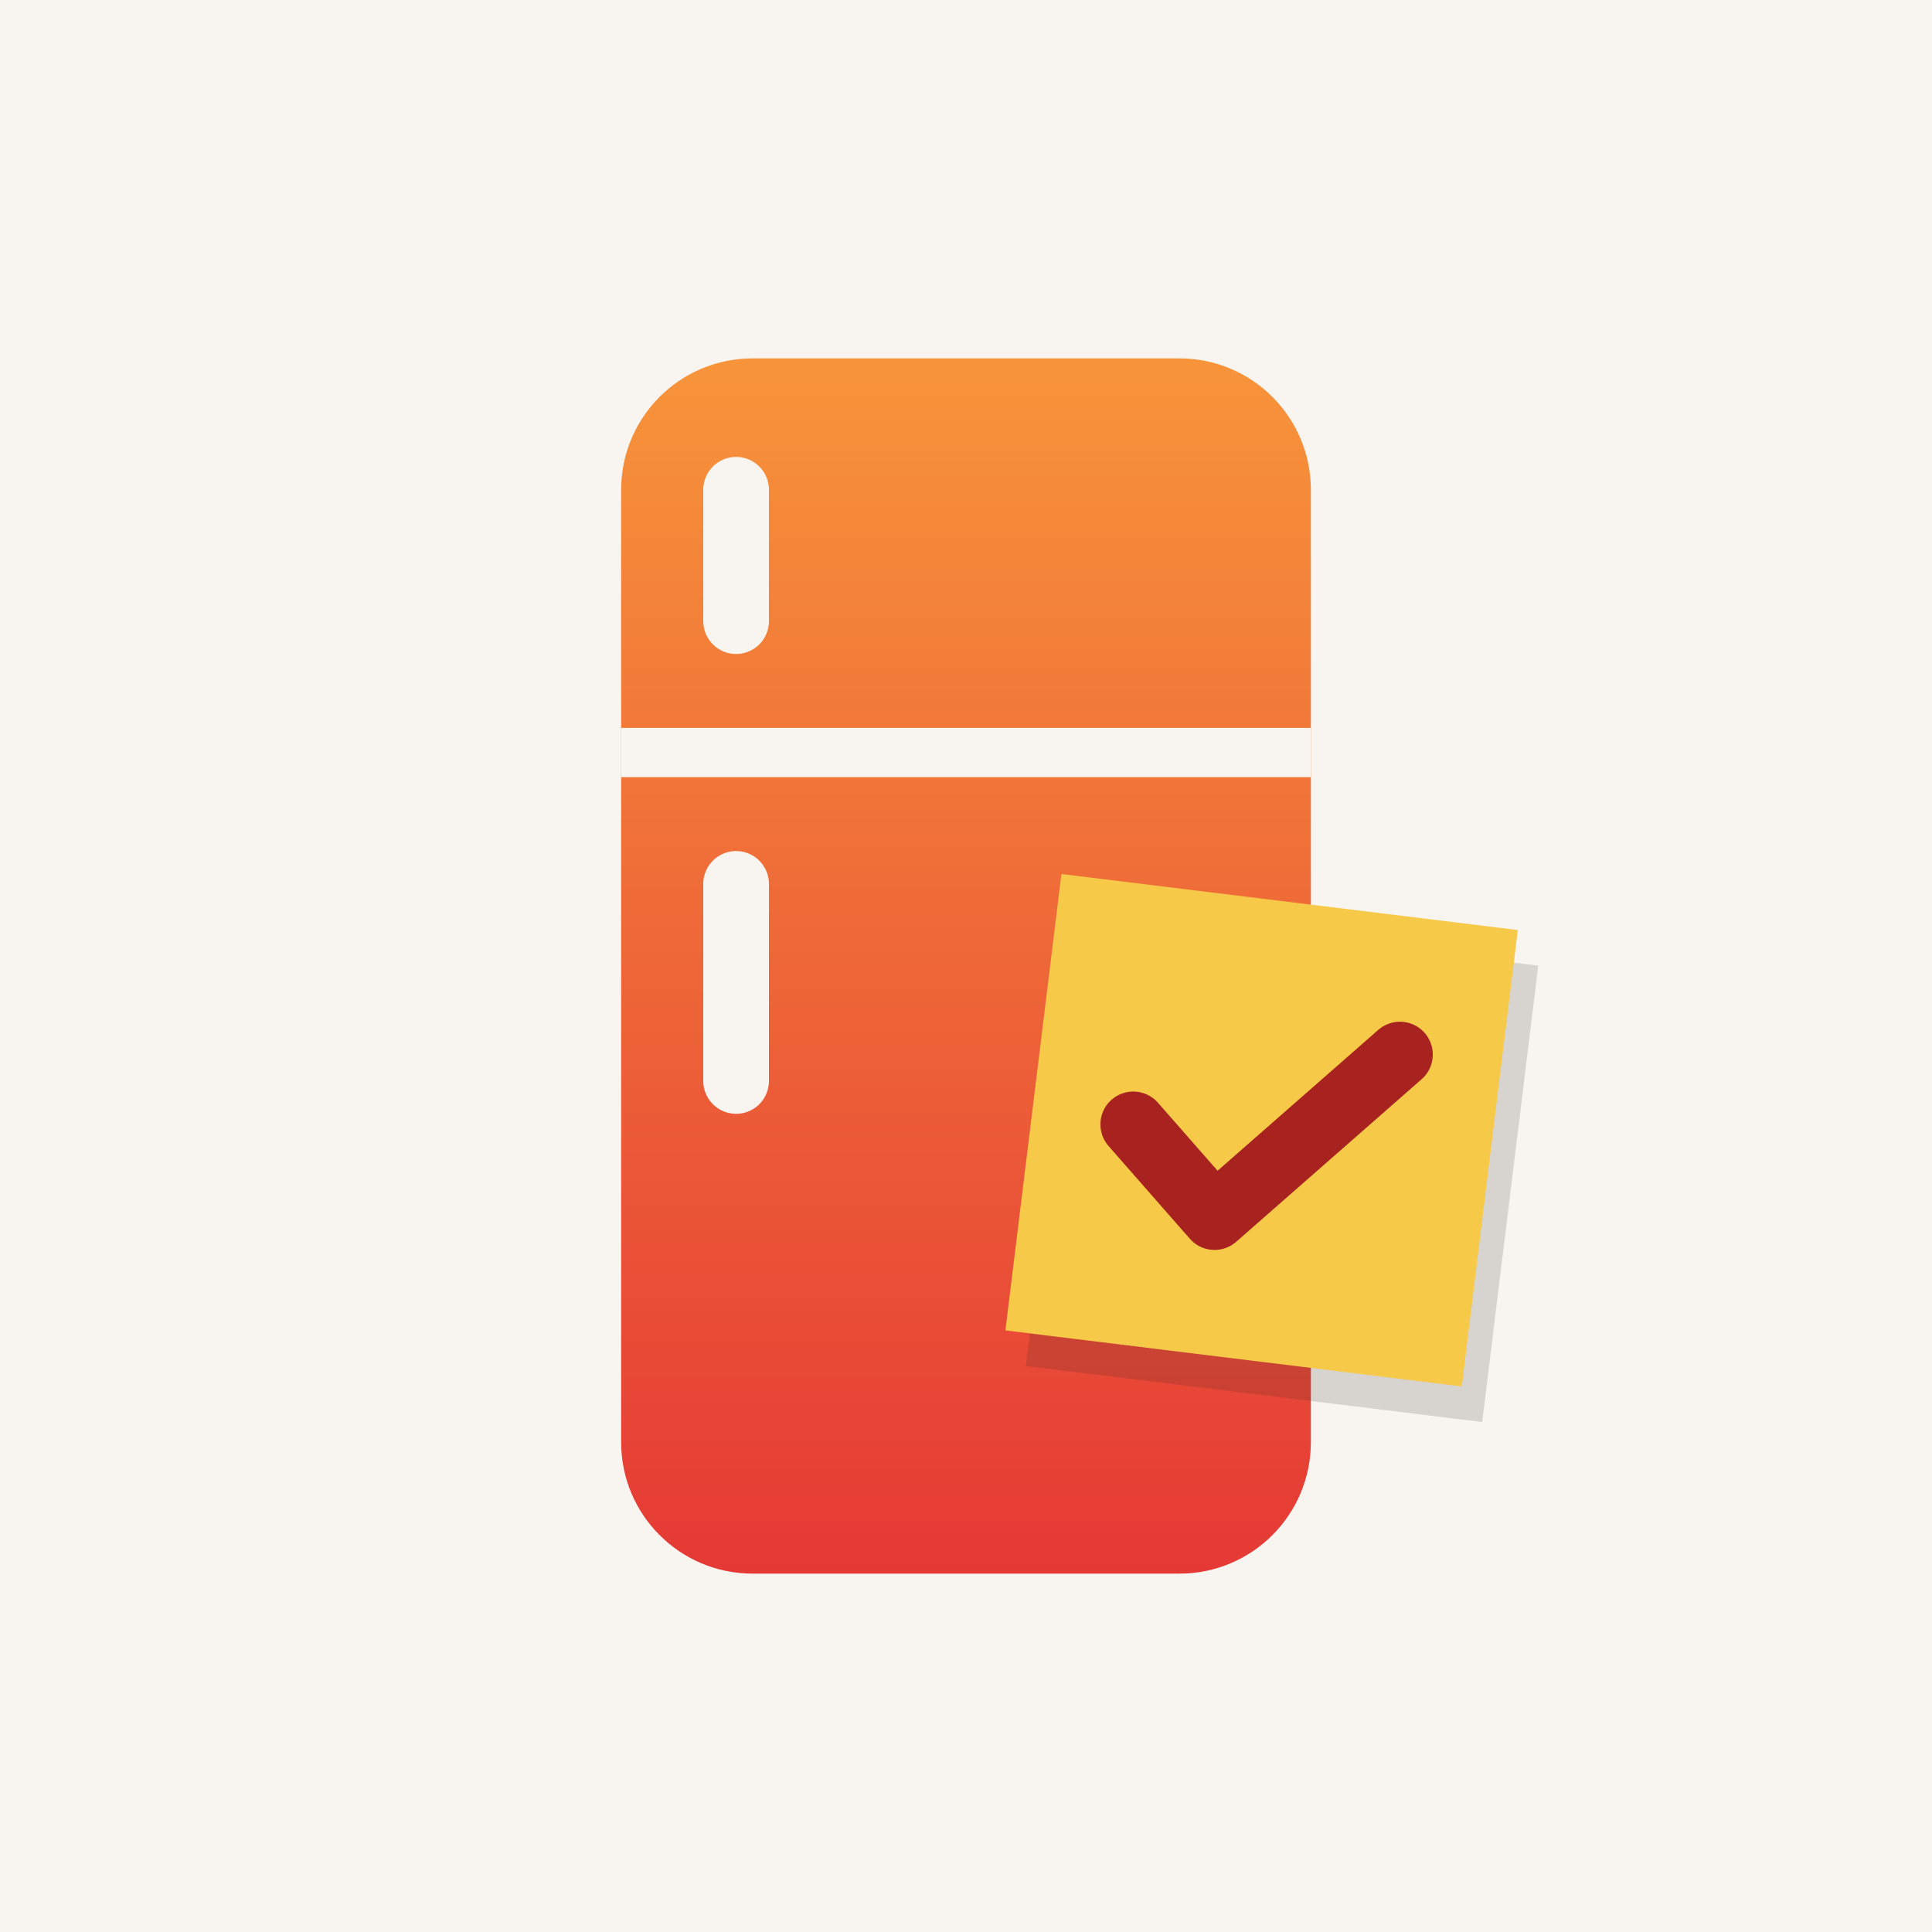
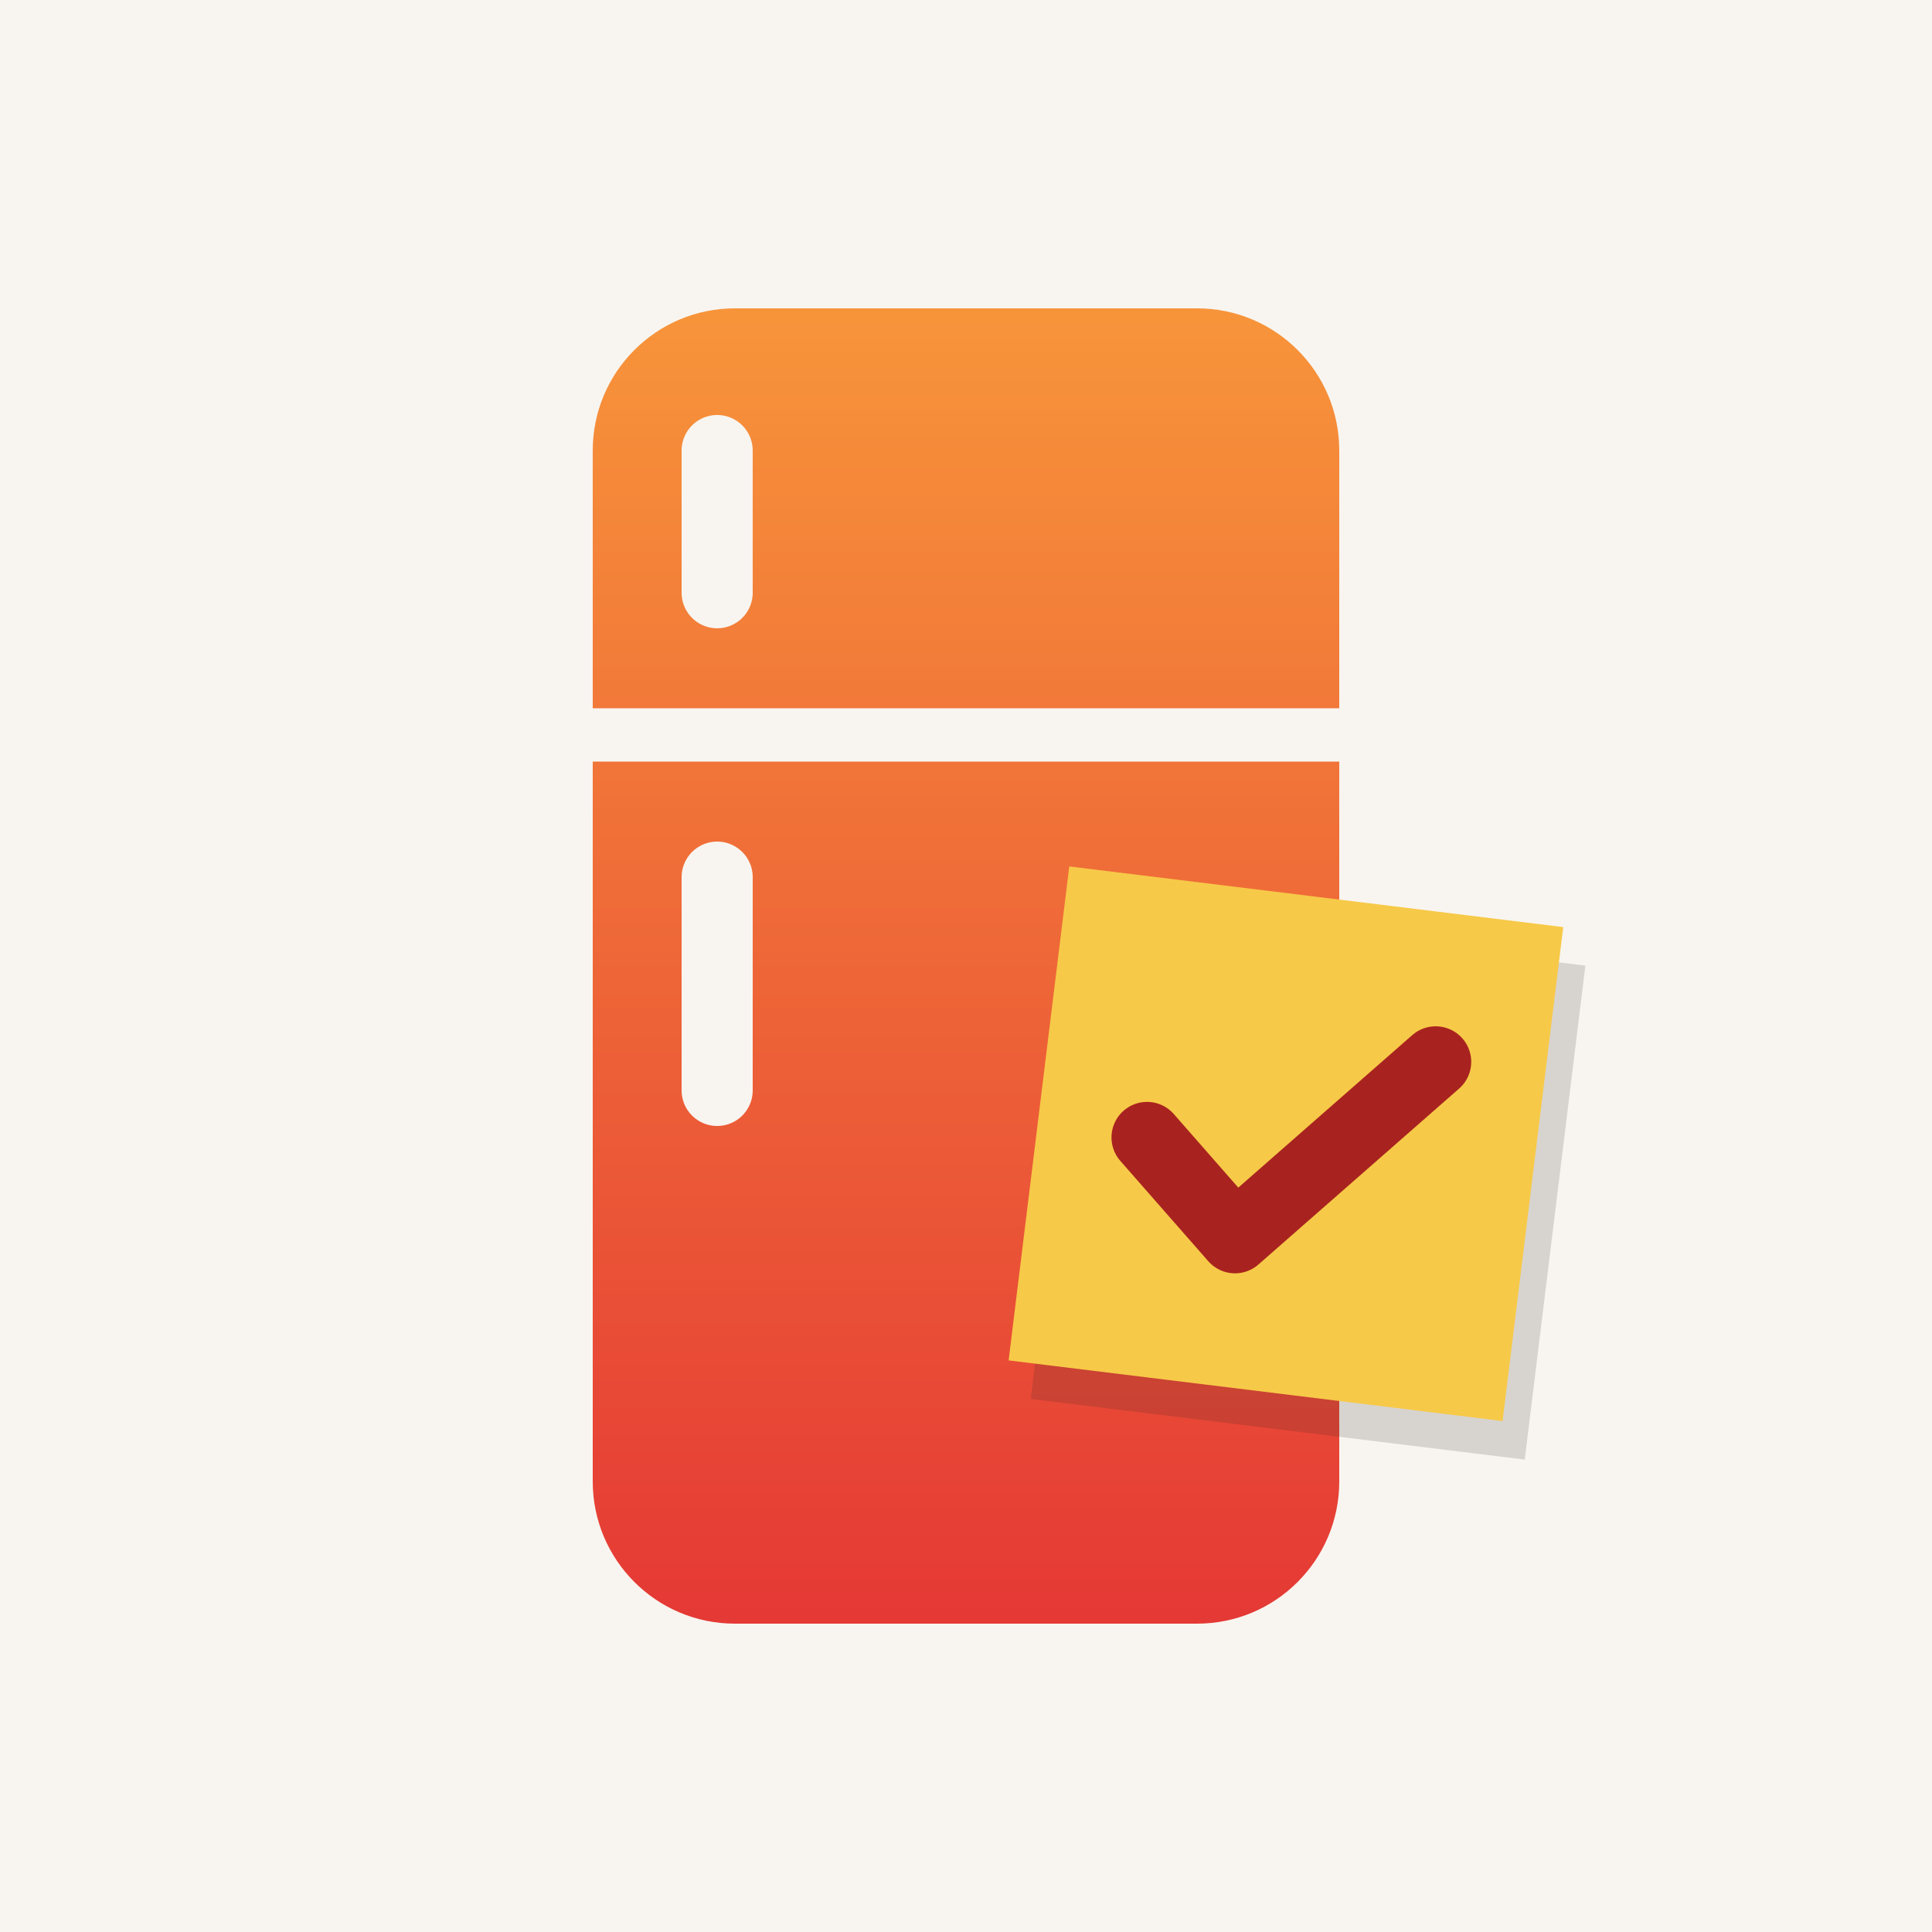
<svg xmlns="http://www.w3.org/2000/svg" viewBox="0 0 100 100">
  <defs>
    <linearGradient id="fridge" x1="0" y1="0" x2="0" y2="1">
      <stop offset="0" stop-color="#f7943a" />
      <stop offset="1" stop-color="#e53935" />
    </linearGradient>
  </defs>
  <rect width="100" height="100" fill="#f8f5f0" />
-   <g transform="translate(50 50) scale(.85) translate(-50 -50)">
+   <g transform="translate(50 50) scale(0.92) translate(-50 -50)">
    <rect x="29" y="13" width="42" height="74" rx="8" fill="url(#fridge)" />
    <path d="M29 37 H71" stroke="#f8f5f0" stroke-width="3" />
    <path d="M36 21 V29 M36 45 V57" stroke="#f8f5f0" stroke-width="4" stroke-linecap="round" />
    <g transform="translate(68 60) rotate(7) translate(-14 -14)">
      <rect x="1.5" y="2" width="28" height="28" fill="#2b2521" fill-opacity=".16" />
      <rect width="28" height="28" fill="#f7c948" />
      <path d="M6.2 14.6 L11.8 19.6 L21.8 8.4" fill="none" stroke="#a8231f" stroke-width="4" stroke-linecap="round" stroke-linejoin="round" />
    </g>
  </g>
</svg>
